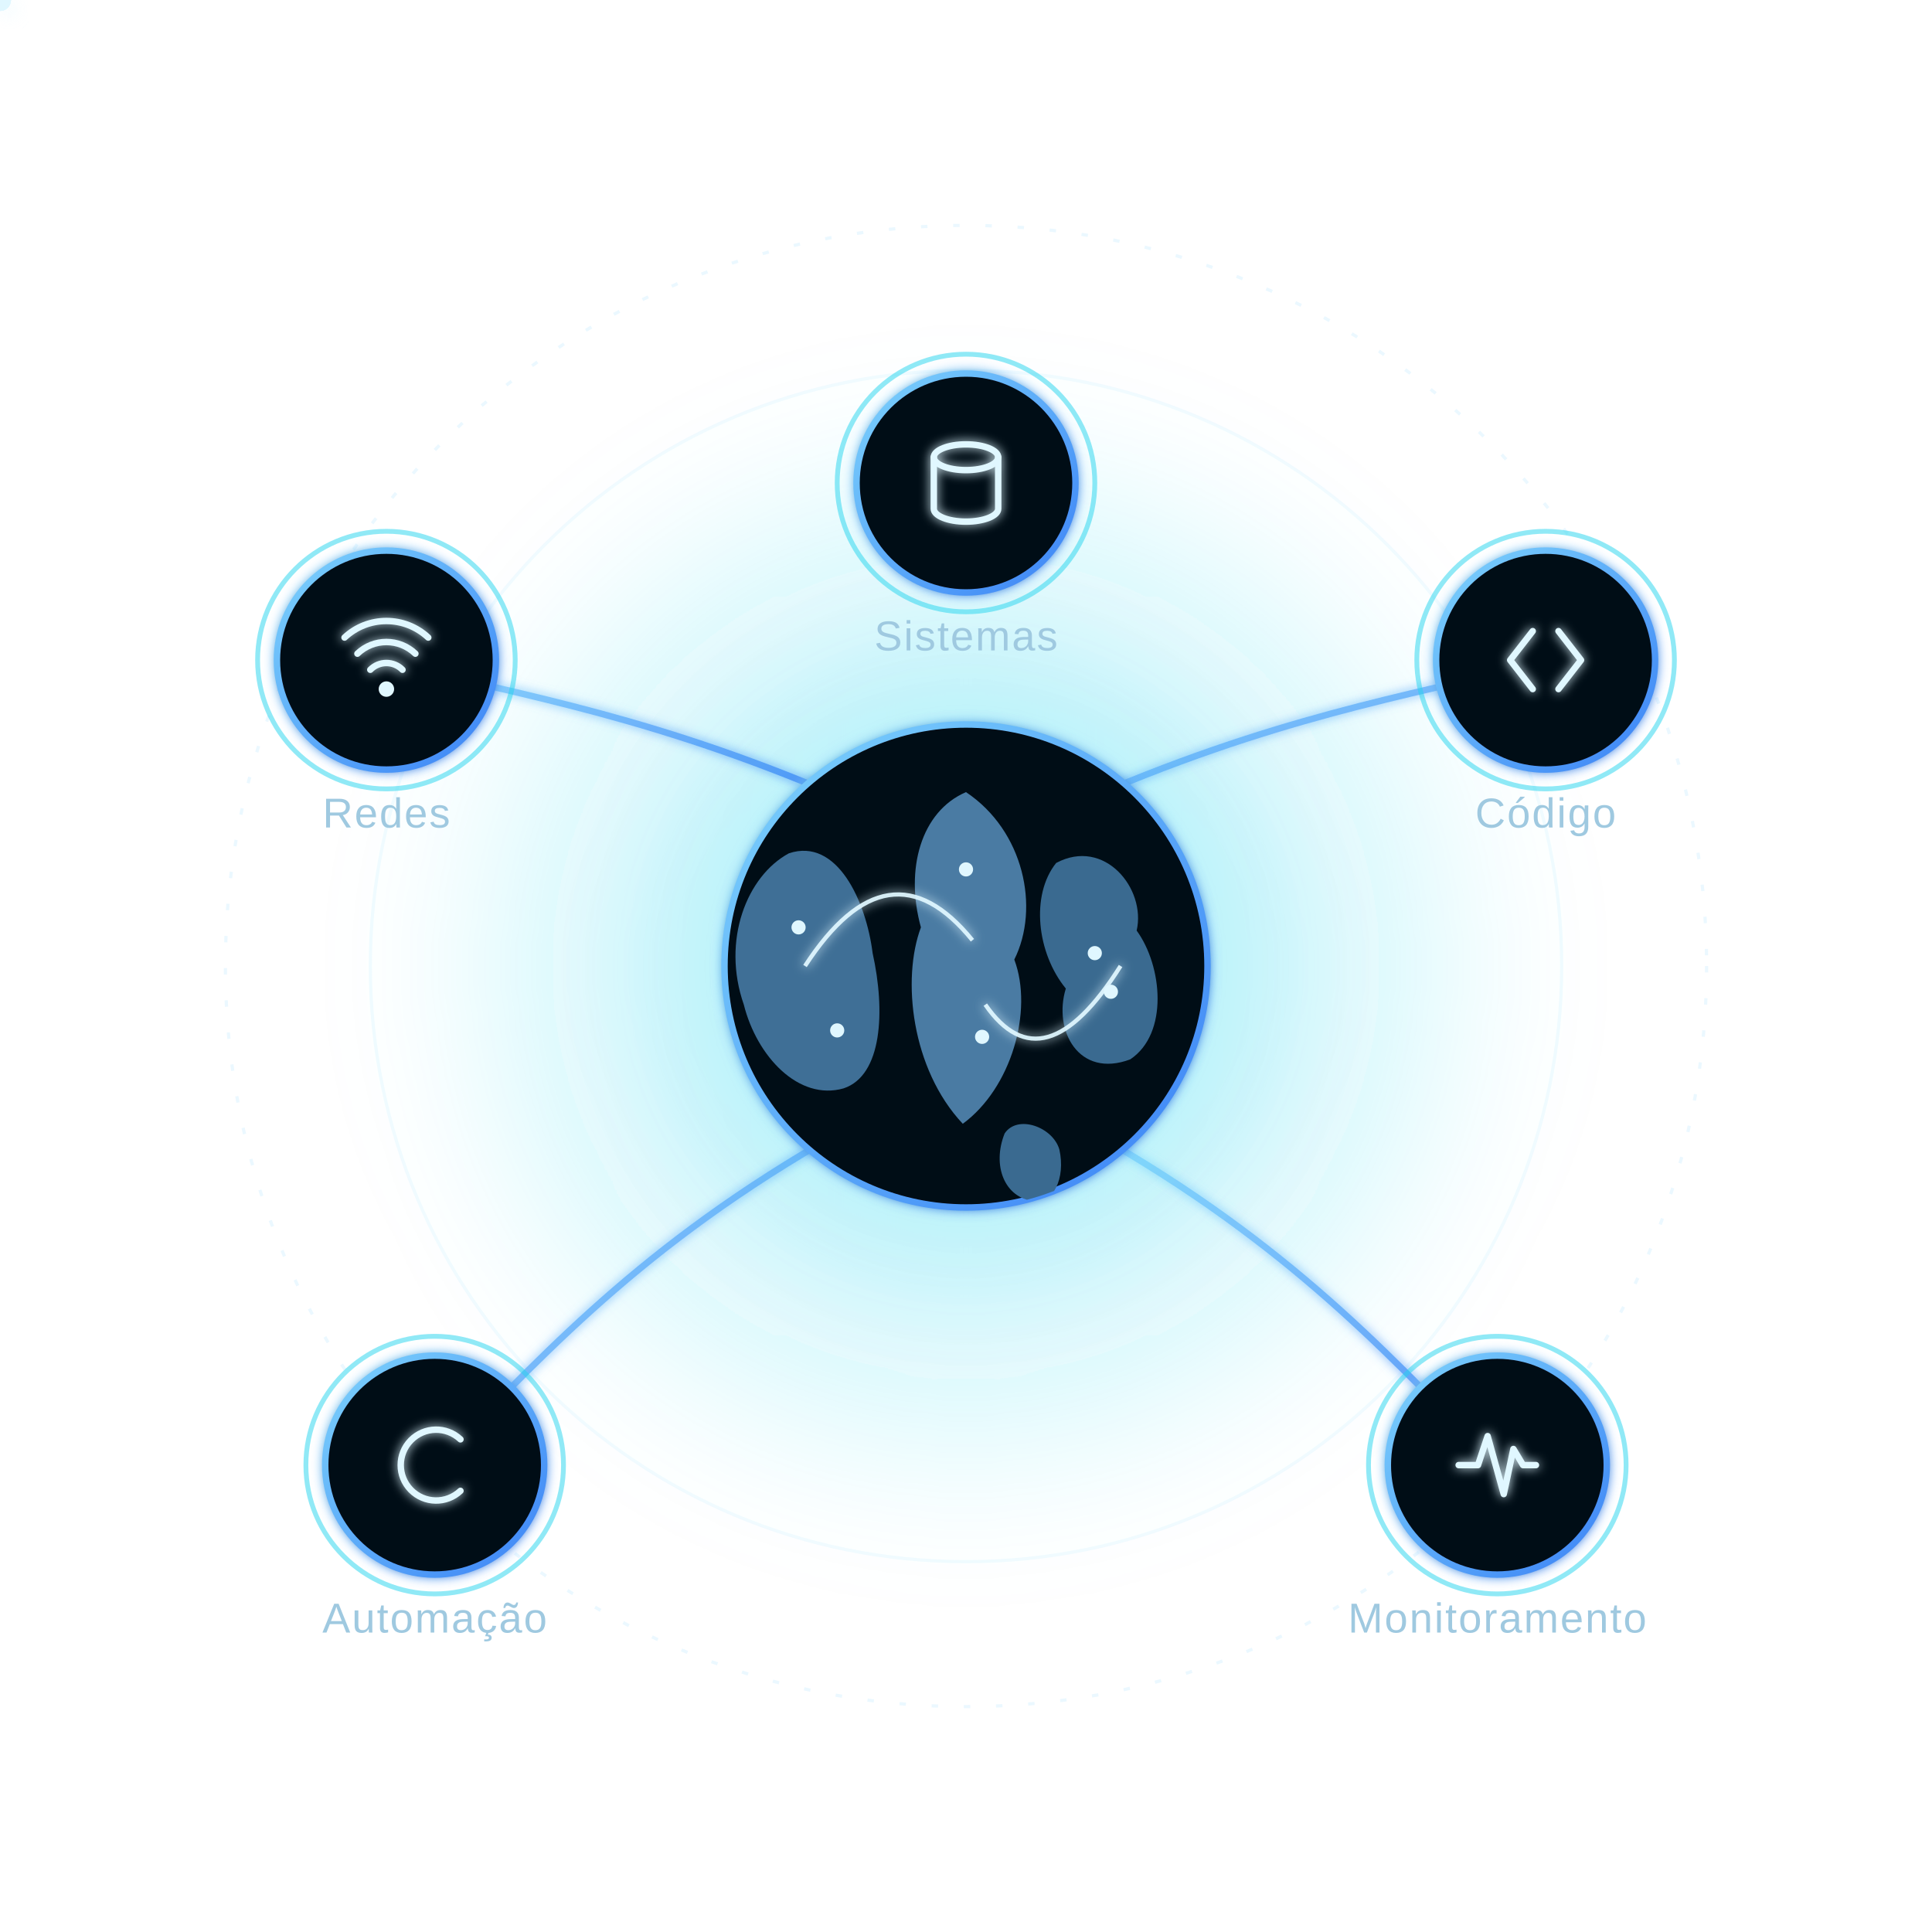
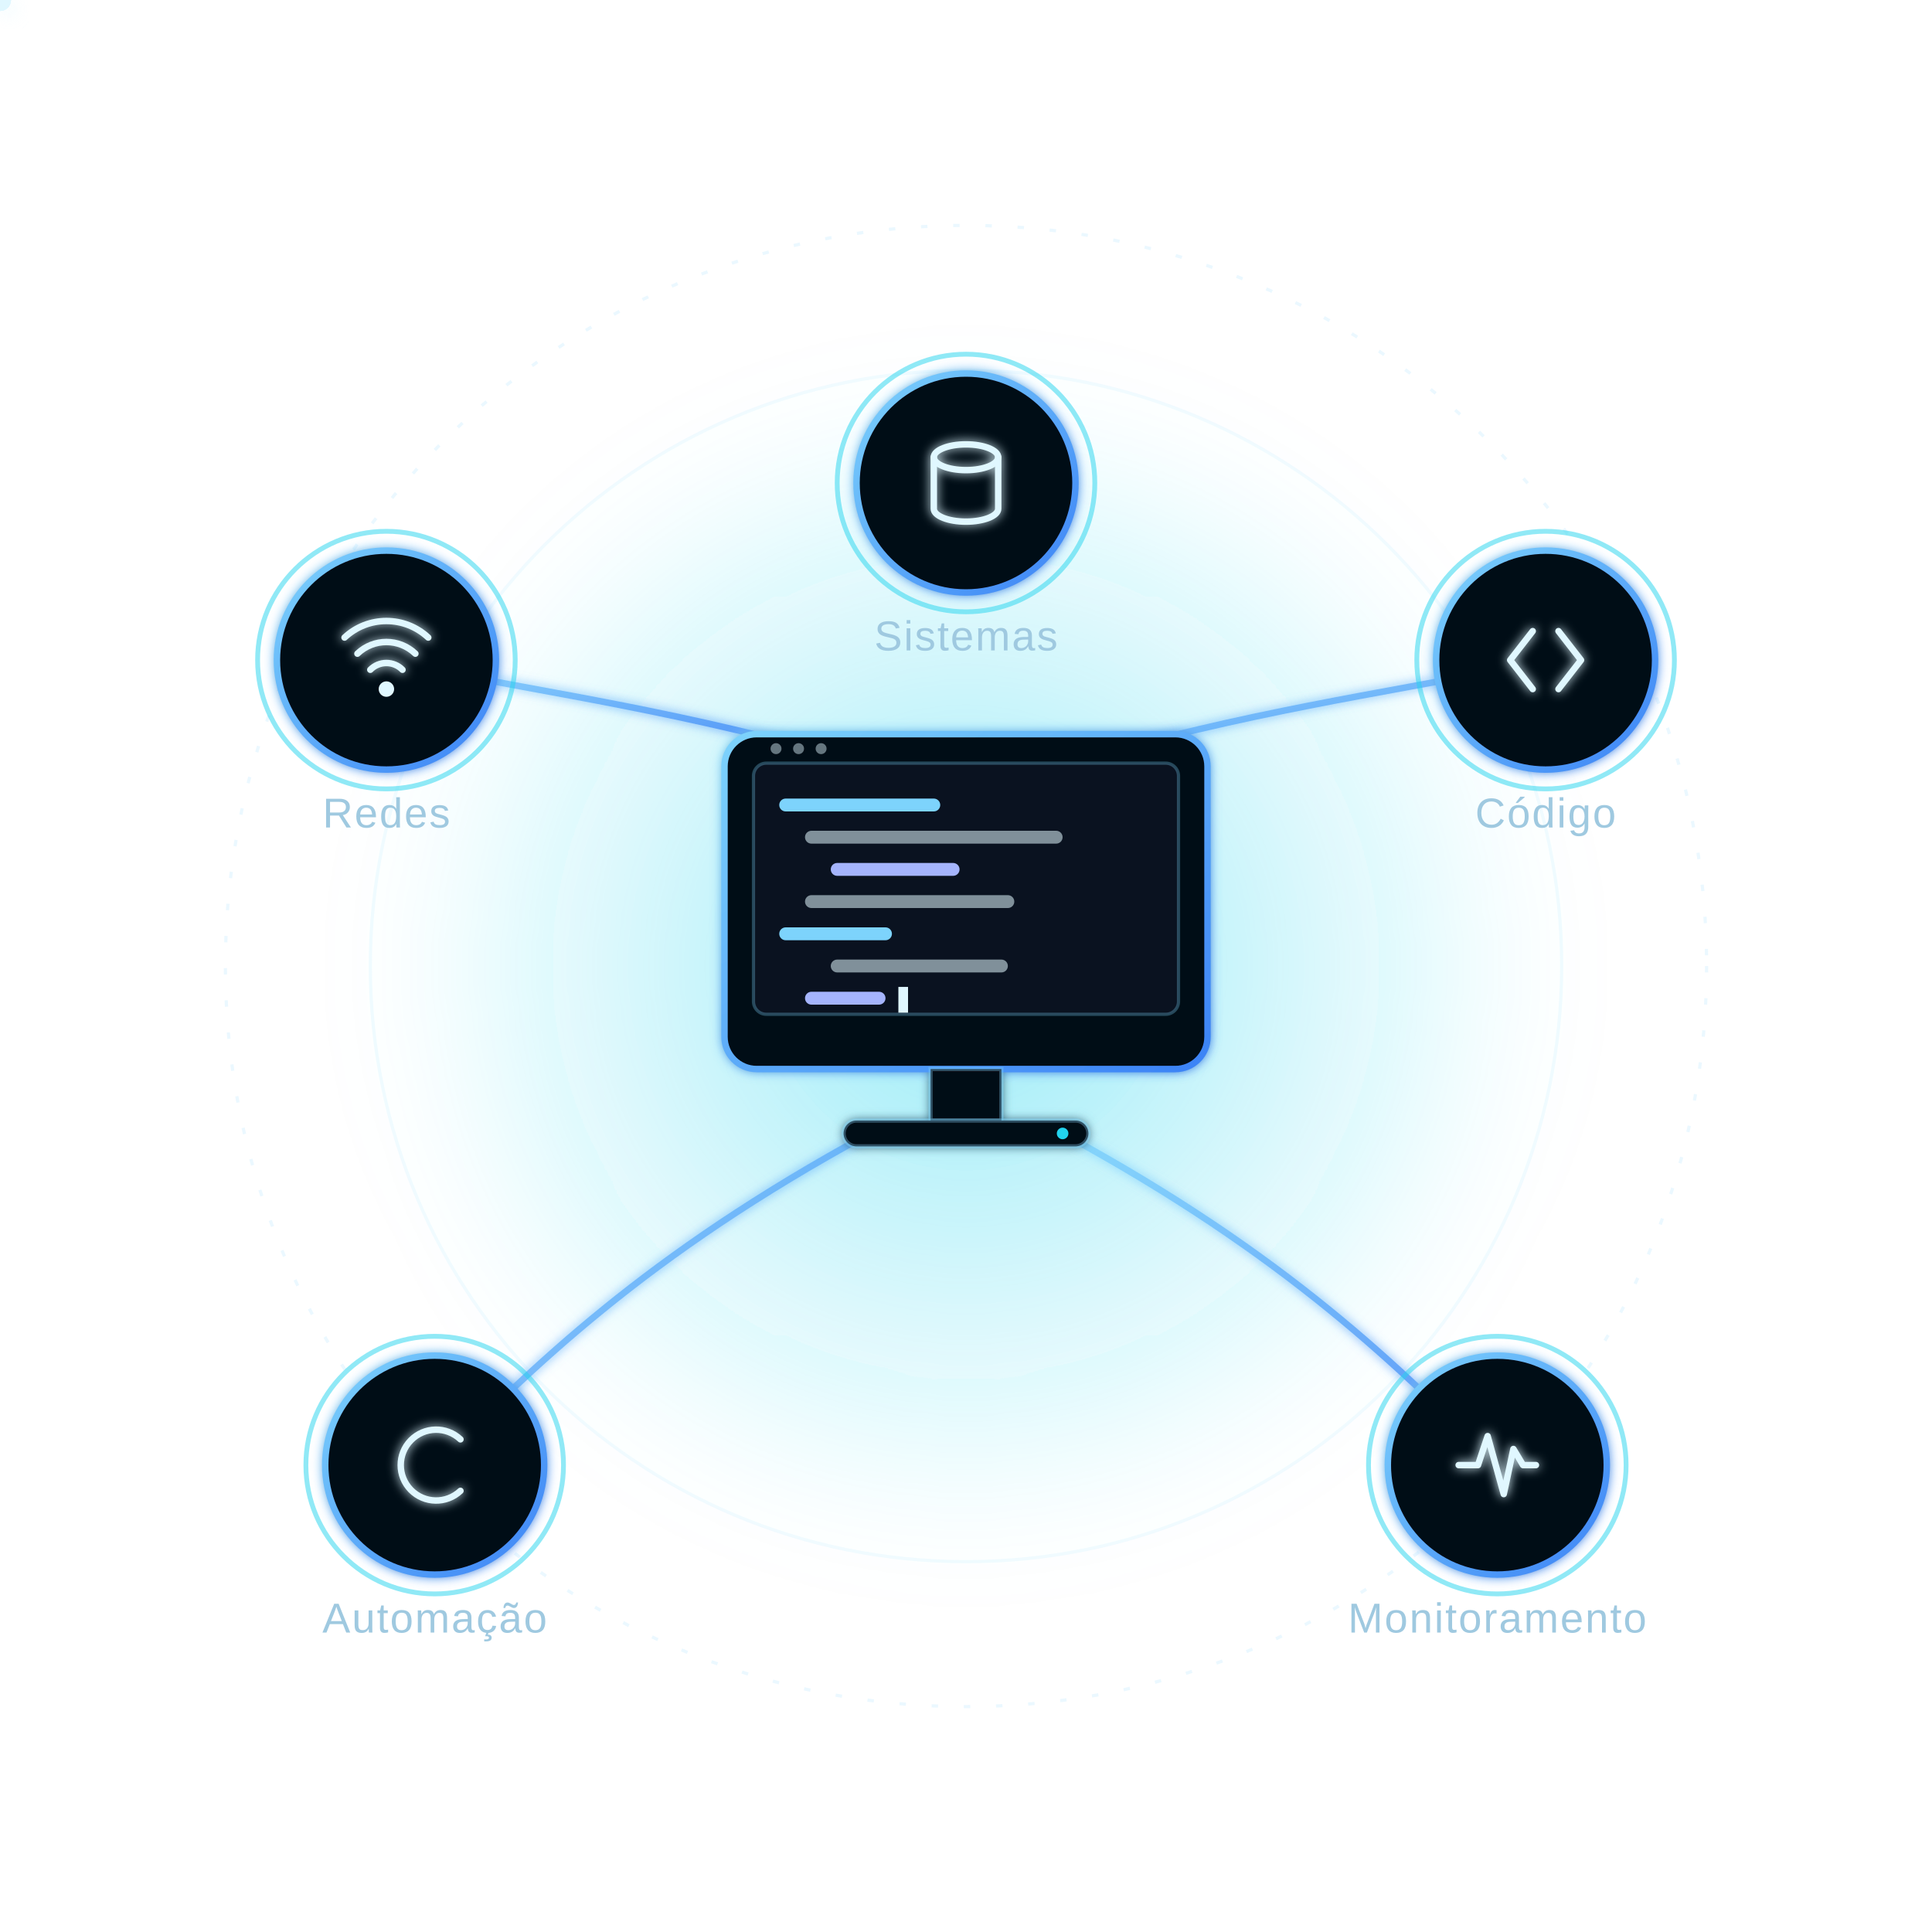
<svg xmlns="http://www.w3.org/2000/svg" viewBox="0 0 600 600" role="img" aria-labelledby="heroTitle">
  <defs>
    <linearGradient id="lineGrad" x1="0%" y1="0%" x2="100%" y2="100%">
      <stop offset="0%" stop-color="#7dd3fc" />
      <stop offset="100%" stop-color="#3b82f6" />
    </linearGradient>
    <radialGradient id="centerGlow" cx="50%" cy="50%" r="50%">
      <stop offset="0%" stop-color="#22d3ee" stop-opacity="0.45" />
      <stop offset="100%" stop-color="#22d3ee" stop-opacity="0" />
    </radialGradient>
    <filter id="softBlur" x="-50%" y="-50%" width="200%" height="200%">
      <feGaussianBlur stdDeviation="18" />
    </filter>
    <filter id="neonGlow" x="-80%" y="-80%" width="260%" height="260%">
      <feGaussianBlur stdDeviation="3.2" result="blur" />
      <feMerge>
        <feMergeNode in="blur" />
        <feMergeNode in="blur" />
        <feMergeNode in="SourceGraphic" />
      </feMerge>
    </filter>
    <filter id="neonGlowSoft" x="-80%" y="-80%" width="260%" height="260%">
      <feGaussianBlur stdDeviation="1.6" result="blur" />
      <feMerge>
        <feMergeNode in="blur" />
        <feMergeNode in="SourceGraphic" />
      </feMerge>
    </filter>
-     <clipPath id="globeClip">
-       <circle cx="300" cy="300" r="75" />
+     <clipPath id="screenClip">
+       <rect x="234" y="237" width="132" height="78" rx="4" />
    </clipPath>
  </defs>
  <circle cx="300" cy="300" r="180" fill="url(#centerGlow)" filter="url(#softBlur)" />
  <circle cx="300" cy="300" r="230" fill="none" stroke="rgba(125,211,252,0.16)" stroke-width="1" stroke-dasharray="2 8">
    <animateTransform attributeName="transform" type="rotate" from="0 300 300" to="360 300 300" dur="70s" repeatCount="indefinite" />
  </circle>
  <circle cx="300" cy="300" r="185" fill="none" stroke="rgba(125,211,252,0.1)" stroke-width="1" />
  <g fill="none" stroke="url(#lineGrad)" stroke-width="2" stroke-linecap="round" opacity="0.85" filter="url(#neonGlowSoft)">
-     <path id="lineTop" d="M300 225 C300 195 300 165 300 150" />
-     <path id="lineTL" d="M255 245 C195 220 155 215 120 205" />
-     <path id="lineTR" d="M345 245 C405 220 445 215 480 205" />
-     <path id="lineBL" d="M255 355 C195 390 165 425 135 455" />
-     <path id="lineBR" d="M345 355 C405 390 435 425 465 455" />
+     <path id="lineTop" d="M300 228 C300 202 300 175 300 150" />
+     <path id="lineTL" d="M246 231 C196 218 156 213 120 205" />
+     <path id="lineTR" d="M354 231 C404 218 444 213 480 205" />
+     <path id="lineBL" d="M270 352 C200 390 165 425 135 455" />
+     <path id="lineBR" d="M330 352 C400 390 435 425 465 455" />
  </g>
  <g fill="#e0f7ff" filter="url(#neonGlow)">
    <circle r="3.4">
-       <animateMotion dur="3.2s" begin="0s" repeatCount="indefinite" path="M300 225 C300 195 300 165 300 150" />
+       <animateMotion dur="3.2s" begin="0s" repeatCount="indefinite" path="M300 228 C300 202 300 175 300 150" />
      <animate attributeName="opacity" values="0;1;1;0" keyTimes="0;0.1;0.85;1" dur="3.2s" repeatCount="indefinite" />
    </circle>
    <circle r="3.4">
-       <animateMotion dur="3.2s" begin="0.5s" repeatCount="indefinite" path="M255 245 C195 220 155 215 120 205" />
+       <animateMotion dur="3.2s" begin="0.5s" repeatCount="indefinite" path="M246 231 C196 218 156 213 120 205" />
      <animate attributeName="opacity" values="0;1;1;0" keyTimes="0;0.1;0.85;1" dur="3.2s" repeatCount="indefinite" />
    </circle>
    <circle r="3.4">
-       <animateMotion dur="3.2s" begin="1s" repeatCount="indefinite" path="M345 245 C405 220 445 215 480 205" />
+       <animateMotion dur="3.2s" begin="1s" repeatCount="indefinite" path="M354 231 C404 218 444 213 480 205" />
      <animate attributeName="opacity" values="0;1;1;0" keyTimes="0;0.1;0.85;1" dur="3.2s" repeatCount="indefinite" />
    </circle>
    <circle r="3.4">
-       <animateMotion dur="3.2s" begin="1.5s" repeatCount="indefinite" path="M255 355 C195 390 165 425 135 455" />
+       <animateMotion dur="3.2s" begin="1.5s" repeatCount="indefinite" path="M270 352 C200 390 165 425 135 455" />
      <animate attributeName="opacity" values="0;1;1;0" keyTimes="0;0.1;0.85;1" dur="3.2s" repeatCount="indefinite" />
    </circle>
    <circle r="3.4">
-       <animateMotion dur="3.2s" begin="2s" repeatCount="indefinite" path="M345 355 C405 390 435 425 465 455" />
+       <animateMotion dur="3.2s" begin="2s" repeatCount="indefinite" path="M330 352 C400 390 435 425 465 455" />
      <animate attributeName="opacity" values="0;1;1;0" keyTimes="0;0.1;0.85;1" dur="3.2s" repeatCount="indefinite" />
    </circle>
  </g>
-   <circle cx="300" cy="300" r="84" fill="none" stroke="rgba(34,211,238,0.22)" stroke-width="8" filter="url(#softBlur)" />
  <g filter="url(#neonGlowSoft)">
-     <circle cx="300" cy="300" r="75" fill="#050912" stroke="url(#lineGrad)" stroke-width="2" />
+     <rect x="225" y="228" width="150" height="104" rx="10" fill="#050912" stroke="url(#lineGrad)" stroke-width="2" />
+     <rect x="289" y="332" width="22" height="16" fill="#050912" stroke="rgba(125,211,252,0.35)" stroke-width="1.3" />
+     <rect x="262" y="348" width="76" height="8" rx="4" fill="#050912" stroke="rgba(125,211,252,0.35)" stroke-width="1.3" />
  </g>
-   <g clip-path="url(#globeClip)">
-     <path d="M245,265 C232,272 224,292 231,312 C235,328 248,342 262,338 C274,334 275,314 271,296 C269,280 260,260 245,265 Z" fill="#3f6f96" />
-     <path d="M300,246 C286,252 281,270 286,288 C280,304 283,332 299,349 C314,338 321,314 315,298 C323,282 318,258 300,246 Z" fill="#4a7ba3" />
-     <path d="M328,268 C320,278 322,296 331,307 C327,320 335,335 351,329 C363,321 361,300 353,289 C356,276 343,260 328,268 Z" fill="#3a6a90" />
-     <path d="M312,352 C308,362 312,372 321,373 C327,374 331,366 329,357 C327,350 316,346 312,352 Z" fill="#3a6a90" />
-     <g fill="none" stroke="#e0f7ff" stroke-width="1.3" opacity="0.95" filter="url(#neonGlowSoft)">
-       <path id="arcA" d="M250,300 Q276,260 302,292" />
-       <path id="arcB" d="M306,312 Q324,338 348,300" />
+   <rect x="234" y="237" width="132" height="78" rx="4" fill="#0a1220" stroke="rgba(125,211,252,0.3)" stroke-width="1" />
+   <g fill="rgba(224,247,255,0.45)">
+     <circle cx="241" cy="232.5" r="1.7" />
+     <circle cx="248" cy="232.5" r="1.7" />
+     <circle cx="255" cy="232.5" r="1.7" />
+   </g>
+   <g clip-path="url(#screenClip)">
+     <g rx="2">
+       <rect x="242" y="248" width="50" height="4" rx="2" fill="#7dd3fc" />
+       <rect x="250" y="258" width="80" height="4" rx="2" fill="rgba(224,247,255,0.55)" />
+       <rect x="258" y="268" width="40" height="4" rx="2" fill="#a5b4fc" />
+       <rect x="250" y="278" width="65" height="4" rx="2" fill="rgba(224,247,255,0.55)" />
+       <rect x="242" y="288" width="35" height="4" rx="2" fill="#7dd3fc" />
+       <rect x="258" y="298" width="55" height="4" rx="2" fill="rgba(224,247,255,0.55)" />
+       <rect x="250" y="308" width="25" height="4" rx="2" fill="#a5b4fc" />
    </g>
-     <g fill="#e0f7ff">
-       <circle r="2.4">
-         <animateMotion dur="2.6s" begin="0.3s" repeatCount="indefinite" path="M250,300 Q276,260 302,292" />
-         <animate attributeName="opacity" values="0;1;1;0" keyTimes="0;0.1;0.85;1" dur="2.6s" repeatCount="indefinite" />
-       </circle>
-       <circle r="2.4">
-         <animateMotion dur="2.6s" begin="1.4s" repeatCount="indefinite" path="M306,312 Q324,338 348,300" />
-         <animate attributeName="opacity" values="0;1;1;0" keyTimes="0;0.1;0.85;1" dur="2.6s" repeatCount="indefinite" />
-       </circle>
-     </g>
+     <rect x="279" y="306.5" width="3" height="8" fill="#e0f7ff">
+       <animate attributeName="opacity" values="1;0;1" dur="1s" repeatCount="indefinite" />
+     </rect>
  </g>
-   <g fill="#e0f7ff" clip-path="url(#globeClip)">
-     <circle cx="248" cy="288" r="2.2">
-       <animate attributeName="opacity" values="1;0.2;1" dur="2.1s" begin="0s" repeatCount="indefinite" />
-     </circle>
-     <circle cx="300" cy="270" r="2.2">
-       <animate attributeName="opacity" values="1;0.2;1" dur="2.1s" begin="0.5s" repeatCount="indefinite" />
-     </circle>
-     <circle cx="305" cy="322" r="2.2">
-       <animate attributeName="opacity" values="1;0.2;1" dur="2.1s" begin="1s" repeatCount="indefinite" />
-     </circle>
-     <circle cx="340" cy="296" r="2.2">
-       <animate attributeName="opacity" values="1;0.2;1" dur="2.1s" begin="1.5s" repeatCount="indefinite" />
-     </circle>
-     <circle cx="345" cy="308" r="2.2">
-       <animate attributeName="opacity" values="1;0.2;1" dur="2.1s" begin="2s" repeatCount="indefinite" />
-     </circle>
-     <circle cx="260" cy="320" r="2.2">
-       <animate attributeName="opacity" values="1;0.2;1" dur="2.1s" begin="0.8s" repeatCount="indefinite" />
-     </circle>
-   </g>
+   <circle cx="330" cy="352" r="1.8" fill="#22d3ee">
+     <animate attributeName="opacity" values="1;0.3;1" dur="1.8s" repeatCount="indefinite" />
+   </circle>
  <g>
    <g>
      <circle cx="300" cy="150" r="40" fill="none" stroke="#22d3ee" stroke-width="1.5" opacity="0.5">
        <animate attributeName="r" values="34;46;34" dur="3.4s" begin="0s" repeatCount="indefinite" />
        <animate attributeName="opacity" values="0.55;0;0.55" dur="3.4s" begin="0s" repeatCount="indefinite" />
      </circle>
      <circle cx="300" cy="150" r="34" fill="#060a16" stroke="url(#lineGrad)" stroke-width="2" filter="url(#neonGlowSoft)" />
      <g transform="translate(300,150)" stroke="#e0f7ff" stroke-width="2" fill="none" stroke-linecap="round" stroke-linejoin="round" filter="url(#neonGlowSoft)">
        <ellipse cx="0" cy="-8" rx="10" ry="4" />
        <path d="M -10,-8 L -10,8 A 10 4 0 0 0 10 8 L 10,-8" />
      </g>
    </g>
    <g>
      <circle cx="120" cy="205" r="40" fill="none" stroke="#22d3ee" stroke-width="1.5" opacity="0.5">
        <animate attributeName="r" values="34;46;34" dur="3.4s" begin="0.5s" repeatCount="indefinite" />
        <animate attributeName="opacity" values="0.55;0;0.55" dur="3.4s" begin="0.5s" repeatCount="indefinite" />
      </circle>
      <circle cx="120" cy="205" r="34" fill="#060a16" stroke="url(#lineGrad)" stroke-width="2" filter="url(#neonGlowSoft)" />
      <g transform="translate(120,205)" stroke="#e0f7ff" stroke-width="2" fill="none" stroke-linecap="round" stroke-linejoin="round" filter="url(#neonGlowSoft)">
        <path d="M -5,3 A 7,7 0 0,1 5,3" />
        <path d="M -9,-2 A 13,13 0 0,1 9,-2" />
        <path d="M -13,-7 A 19,19 0 0,1 13,-7" />
      </g>
      <circle cx="120" cy="214" r="2.4" fill="#e0f7ff" />
    </g>
    <g>
      <circle cx="480" cy="205" r="40" fill="none" stroke="#22d3ee" stroke-width="1.5" opacity="0.5">
        <animate attributeName="r" values="34;46;34" dur="3.4s" begin="1s" repeatCount="indefinite" />
        <animate attributeName="opacity" values="0.55;0;0.55" dur="3.4s" begin="1s" repeatCount="indefinite" />
      </circle>
      <circle cx="480" cy="205" r="34" fill="#060a16" stroke="url(#lineGrad)" stroke-width="2" filter="url(#neonGlowSoft)" />
      <g transform="translate(480,205)" stroke="#e0f7ff" stroke-width="2" fill="none" stroke-linecap="round" stroke-linejoin="round" filter="url(#neonGlowSoft)">
        <path d="M -4,-9 L -11,0 L -4,9" />
        <path d="M 4,-9 L 11,0 L 4,9" />
      </g>
    </g>
    <g>
      <circle cx="135" cy="455" r="40" fill="none" stroke="#22d3ee" stroke-width="1.5" opacity="0.5">
        <animate attributeName="r" values="34;46;34" dur="3.4s" begin="1.5s" repeatCount="indefinite" />
        <animate attributeName="opacity" values="0.55;0;0.55" dur="3.4s" begin="1.5s" repeatCount="indefinite" />
      </circle>
      <circle cx="135" cy="455" r="34" fill="#060a16" stroke="url(#lineGrad)" stroke-width="2" filter="url(#neonGlowSoft)" />
      <g transform="translate(135,455)" stroke="#e0f7ff" stroke-width="2" fill="none" stroke-linecap="round" stroke-linejoin="round" filter="url(#neonGlowSoft)">
        <path d="M 8,-8 A 11,11 0 1,0 8,8" />
      </g>
      <path d="M 141,463 L 135,460 L 139,454 Z" fill="#e0f7ff" transform="translate(135,455)" filter="url(#neonGlowSoft)" />
    </g>
    <g>
      <circle cx="465" cy="455" r="40" fill="none" stroke="#22d3ee" stroke-width="1.5" opacity="0.5">
        <animate attributeName="r" values="34;46;34" dur="3.4s" begin="2s" repeatCount="indefinite" />
        <animate attributeName="opacity" values="0.55;0;0.55" dur="3.4s" begin="2s" repeatCount="indefinite" />
      </circle>
      <circle cx="465" cy="455" r="34" fill="#060a16" stroke="url(#lineGrad)" stroke-width="2" filter="url(#neonGlowSoft)" />
      <g transform="translate(465,455)" stroke="#e0f7ff" stroke-width="2" fill="none" stroke-linecap="round" stroke-linejoin="round" filter="url(#neonGlowSoft)">
        <path d="M -12,0 L -6,0 L -3,-9 L 2,9 L 5,-5 L 8,0 L 12,0" />
      </g>
    </g>
  </g>
  <g fill="#9fc9e0" font-family="Arial, Helvetica, sans-serif" font-size="13" letter-spacing="0.5" text-anchor="middle">
    <text x="300" y="202">Sistemas</text>
    <text x="120" y="257">Redes</text>
    <text x="480" y="257">Código</text>
    <text x="135" y="507">Automação</text>
    <text x="465" y="507">Monitoramento</text>
  </g>
</svg>
